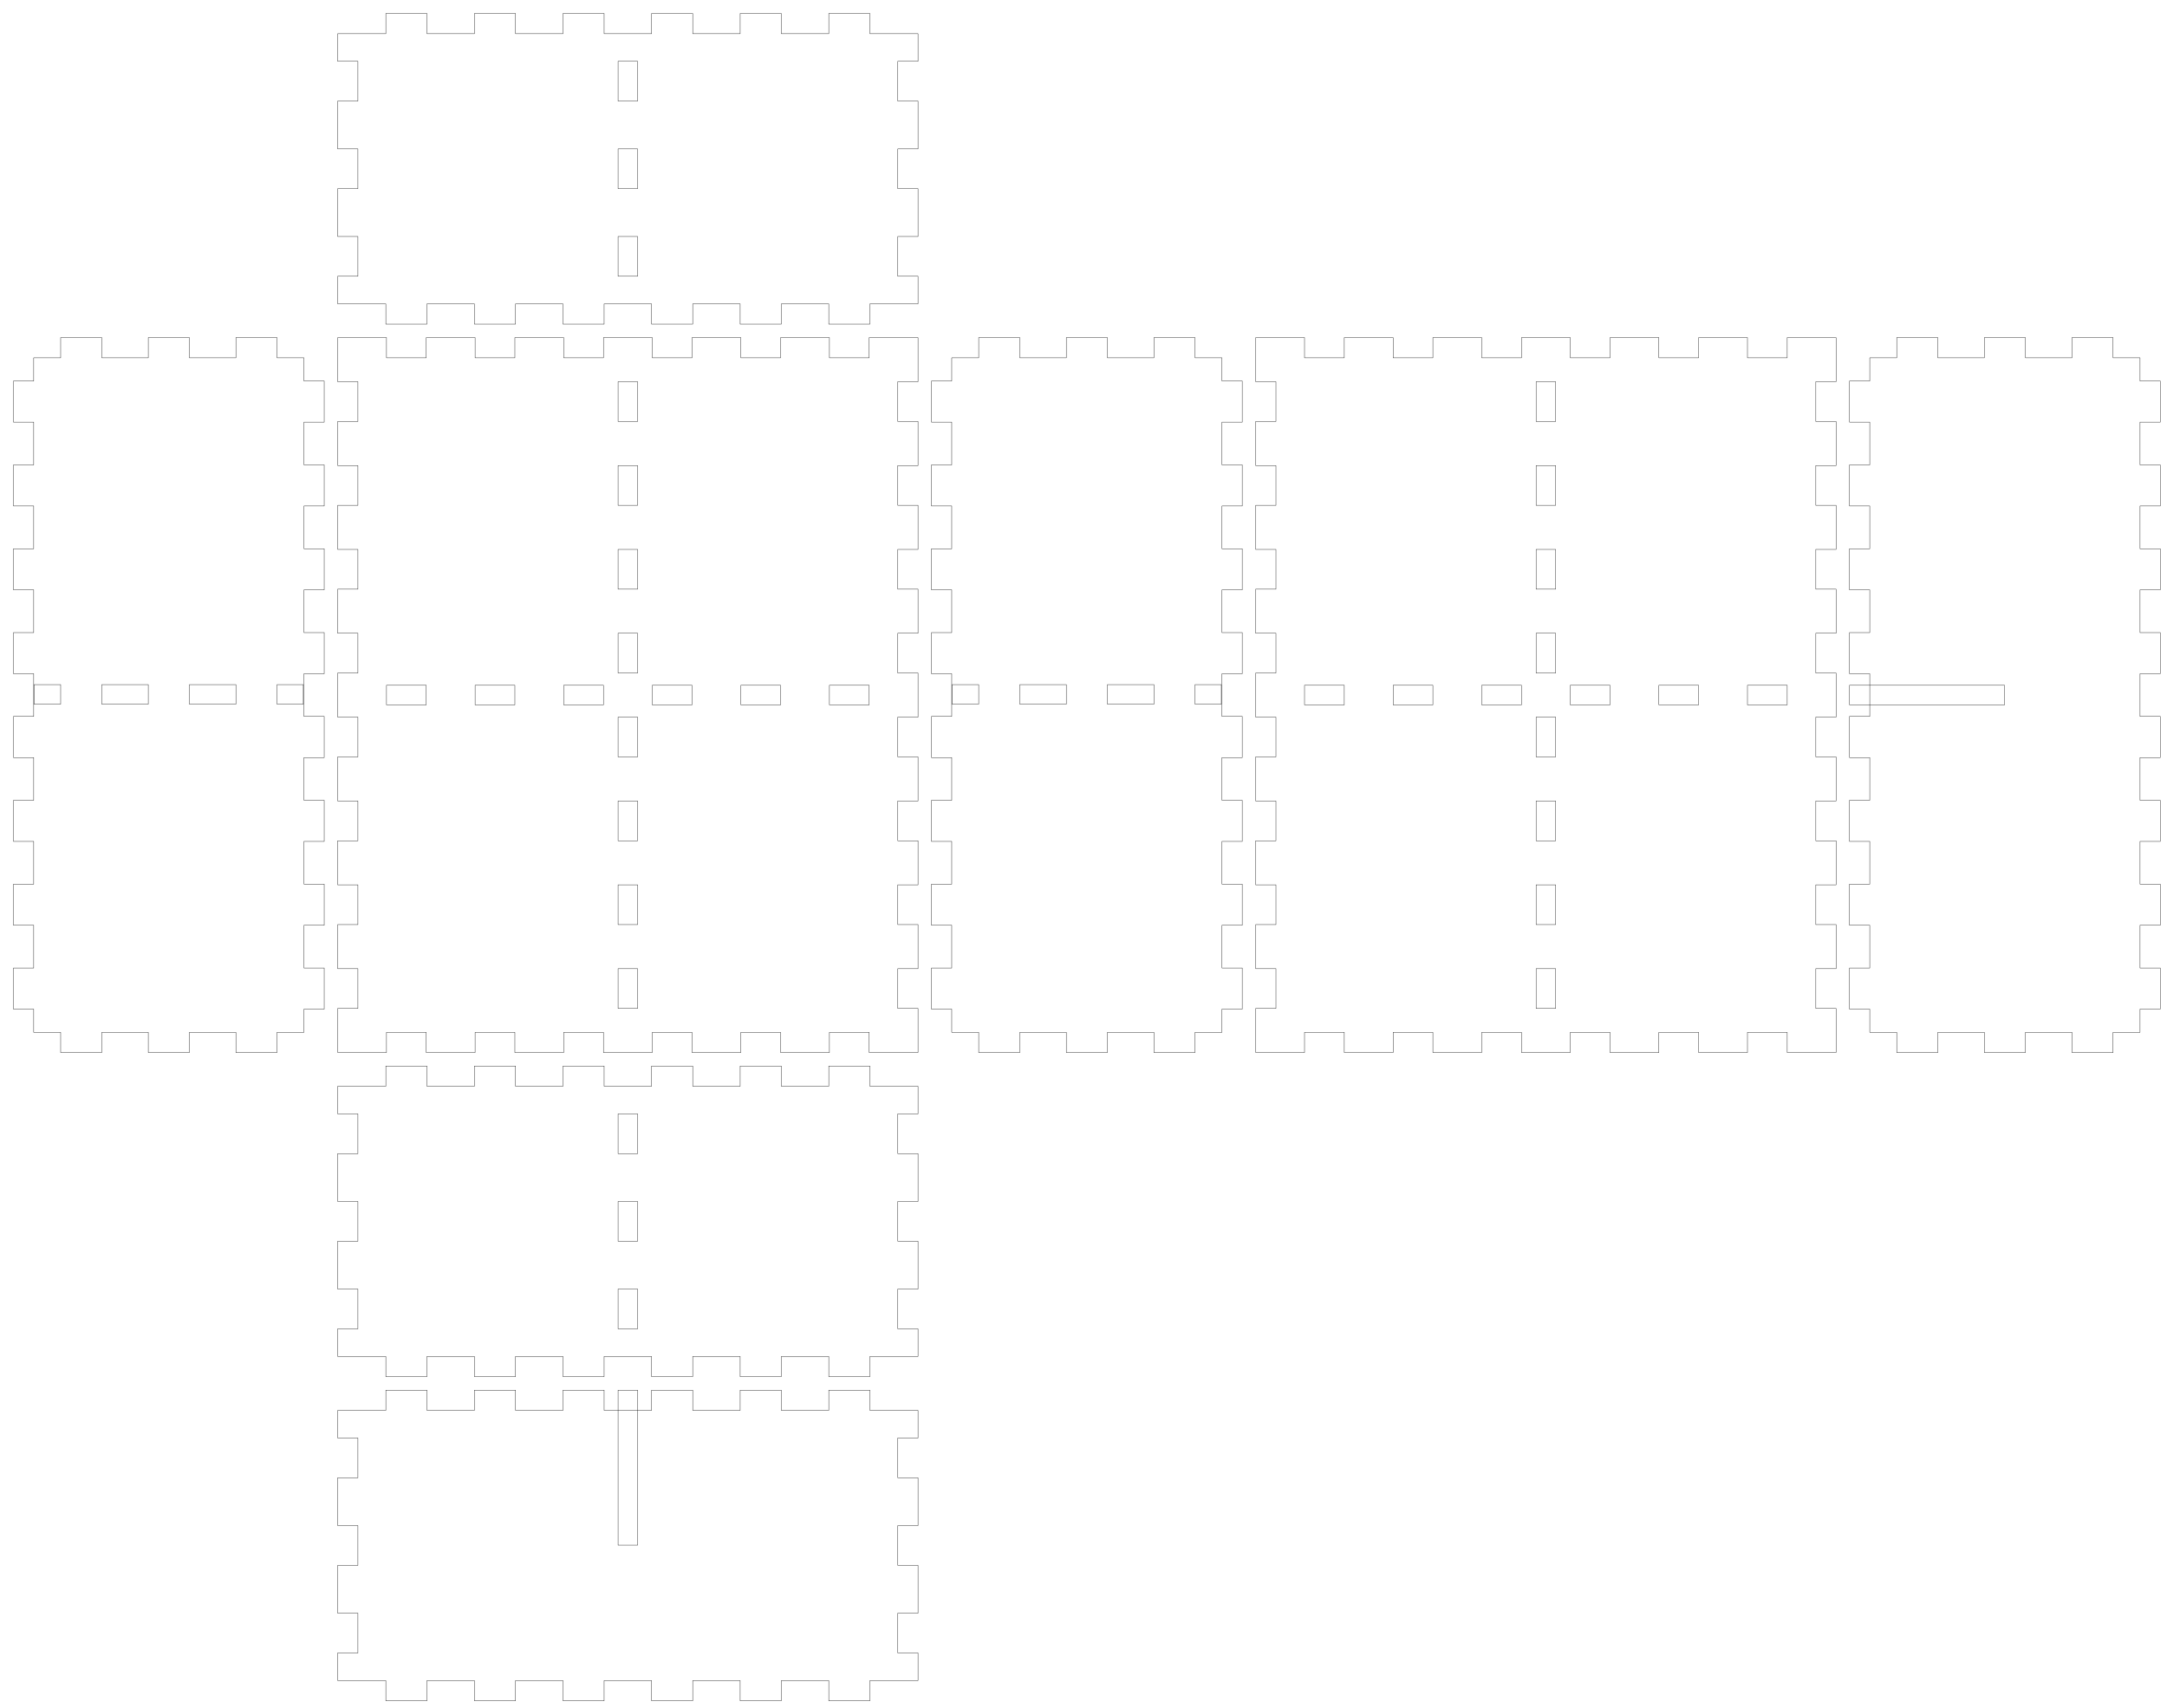
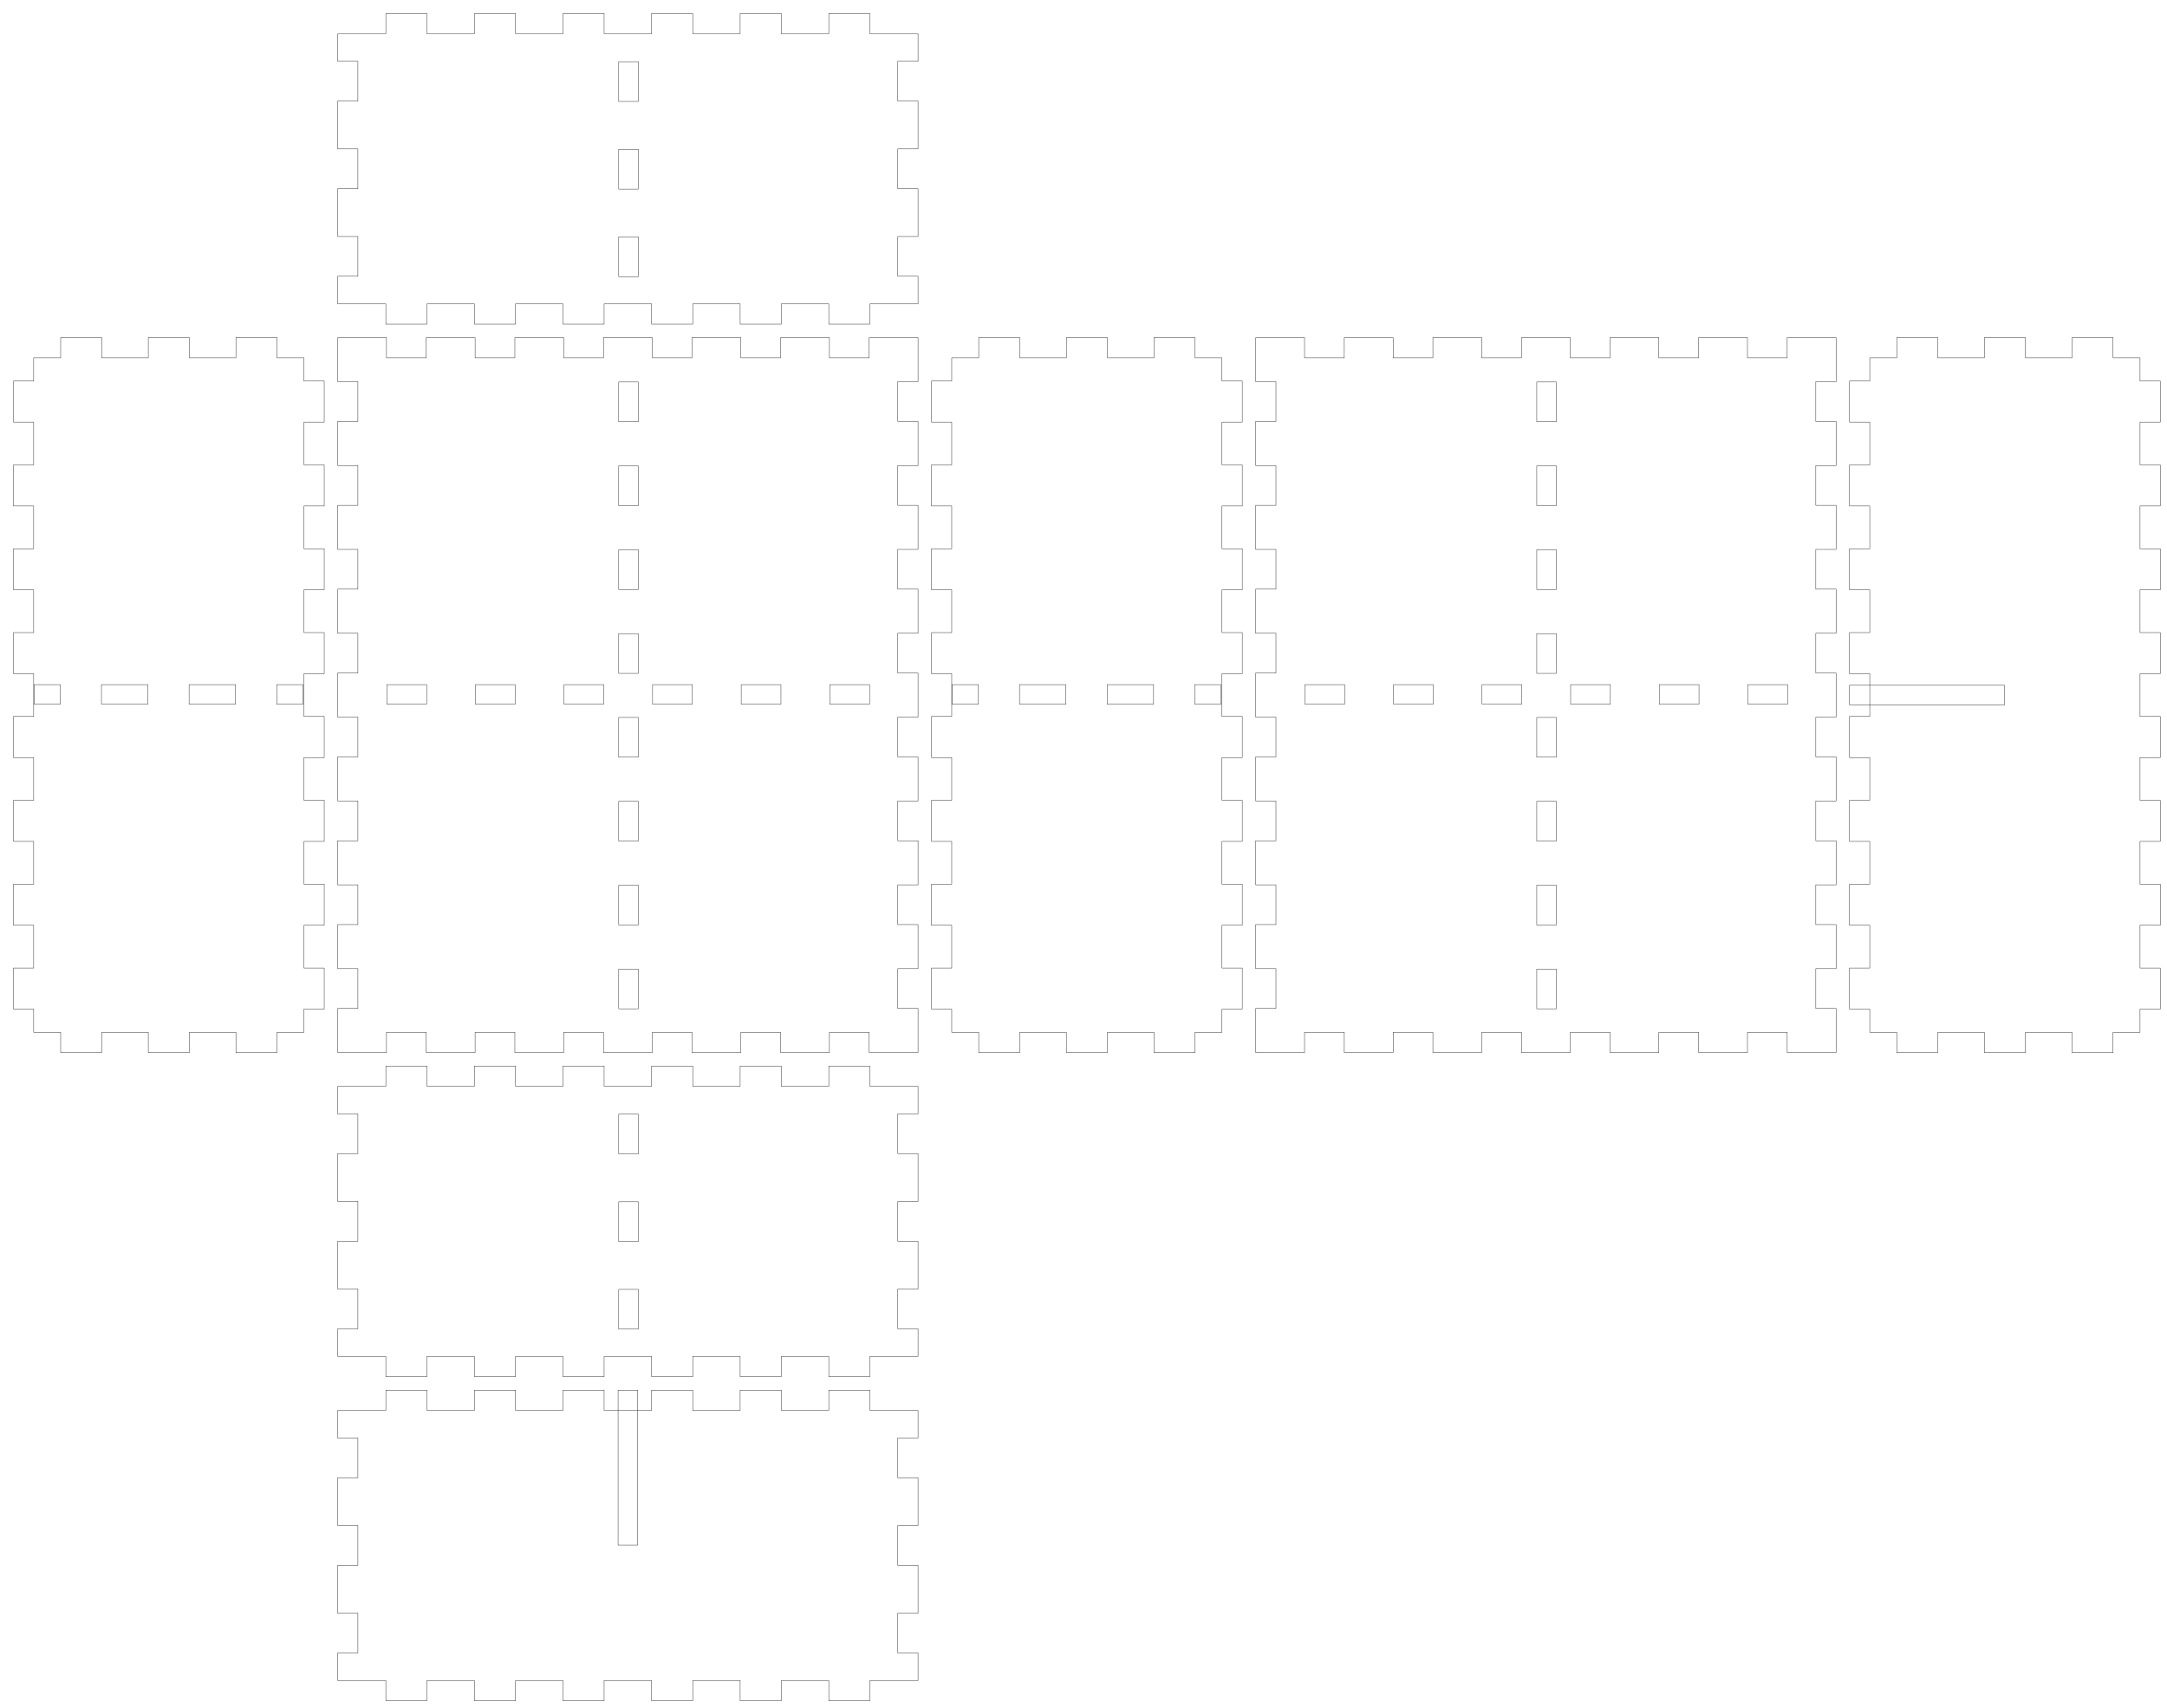
<svg xmlns="http://www.w3.org/2000/svg" width="321.5mm" height="253.4mm" viewBox="0 0 321.5 253.4" version="1.1" id="svg5">
  <defs id="defs2" />
  <g id="layer1">
    <g id="piece_001">
      <path id="side_001" style="fill:none;stroke:#000000;stroke-width:0.051" d="m 50.1 161.2 l 7.143 0 l 0 -3 l 6.1 0 l 0 3 l 7.043 0 l 0 -3 l 6.1 0 l 0 3 l 7.043 0 l 0 -3 l 6.1 0 l 0 3 l 7.043 0 l 0 -3 l 6.1 0 l 0 3 l 7.043 0 l 0 -3 l 6.1 0 l 0 3 l 7.043 0 l 0 -3 l 6.1 0 l 0 3 l 7.143 0" />
      <path id="side_002" style="fill:none;stroke:#000000;stroke-width:0.051" d="m 136.2 161.2 l 0 4.1 l -3 0 l 0 5.9 l 3 0 l 0 7.1 l -3 0 l 0 5.9 l 3 0 l 0 7.1 l -3 0 l 0 5.9 l 3 0 l 0 4.1" />
-       <path id="hole_001" style="fill:none;stroke:#000000;stroke-width:0.051" d="m 91.7 165.3 l 0 5.9 l 2.9 0 l 0 -5.9 l -2.9 0 z" />
-       <path id="hole_002" style="fill:none;stroke:#000000;stroke-width:0.051" d="m 91.7 178.3 l 0 5.9 l 2.9 0 l 0 -5.9 l -2.9 0 z" />
-       <path id="hole_003" style="fill:none;stroke:#000000;stroke-width:0.051" d="m 91.7 191.3 l 0 5.9 l 2.9 0 l 0 -5.9 l -2.9 0 z" />
+       <path id="hole_001" style="fill:none;stroke:#000000;stroke-width:0.051" d="m 94.7 165.35 l 0 5.9 l -2.9 0 l 0 -5.9 l 2.9 0 z" />
+       <path id="hole_002" style="fill:none;stroke:#000000;stroke-width:0.051" d="m 94.7 178.35 l 0 5.9 l -2.9 0 l 0 -5.9 l 2.9 0 z" />
+       <path id="hole_003" style="fill:none;stroke:#000000;stroke-width:0.051" d="m 94.7 191.35 l 0 5.9 l -2.9 0 l 0 -5.9 l 2.9 0 z" />
      <path id="side_003" style="fill:none;stroke:#000000;stroke-width:0.051" d="m 136.2 201.3 l -7.143 0 l 0 3 l -6.1 0 l 0 -3 l -7.043 0 l 0 3 l -6.1 0 l 0 -3 l -7.043 0 l 0 3 l -6.1 0 l 0 -3 l -7.043 0 l 0 3 l -6.1 0 l 0 -3 l -7.043 0 l 0 3 l -6.1 0 l 0 -3 l -7.043 0 l 0 3 l -6.1 0 l 0 -3 l -7.143 0" />
      <path id="side_004" style="fill:none;stroke:#000000;stroke-width:0.051" d="m 50.1 201.3 l 0 -4.1 l 3 0 l 0 -5.9 l -3 0 l 0 -7.1 l 3 0 l 0 -5.9 l -3 0 l 0 -7.1 l 3 0 l 0 -5.9 l -3 0 l 0 -4.1" />
    </g>
    <g id="xdivider_001">
      <path id="side_005" style="fill:none;stroke:#000000;stroke-width:0.051" d="m 50.1 209.3 l 7.143 0 l 0 -3 l 6.1 0 l 0 3 l 7.043 0 l 0 -3 l 6.1 0 l 0 3 l 7.043 0 l 0 -3 l 6.1 0 l 0 3 l 7.043 0 l 0 -3 l 6.1 0 l 0 3 l 7.043 0 l 0 -3 l 6.1 0 l 0 3 l 7.043 0 l 0 -3 l 6.1 0 l 0 3 l 7.143 0" />
      <path id="side_006" style="fill:none;stroke:#000000;stroke-width:0.051" d="m 136.2 209.3 l 0 4.1 l -3 0 l 0 5.9 l 3 0 l 0 7.1 l -3 0 l 0 5.9 l 3 0 l 0 7.1 l -3 0 l 0 5.9 l 3 0 l 0 4.1" />
      <path id="slot_001" style="fill:none;stroke:#000000;stroke-width:0.051" d="m 94.6 206.3 l 0 23 l -2.9 0 l 0 -23 l 2.9 0 z" />
      <path id="side_007" style="fill:none;stroke:#000000;stroke-width:0.051" d="m 136.2 249.4 l -7.143 0 l 0 3 l -6.1 0 l 0 -3 l -7.043 0 l 0 3 l -6.1 0 l 0 -3 l -7.043 0 l 0 3 l -6.1 0 l 0 -3 l -7.043 0 l 0 3 l -6.1 0 l 0 -3 l -7.043 0 l 0 3 l -6.1 0 l 0 -3 l -7.043 0 l 0 3 l -6.1 0 l 0 -3 l -7.143 0" />
      <path id="side_008" style="fill:none;stroke:#000000;stroke-width:0.051" d="m 50.1 249.4 l 0 -4.1 l 3 0 l 0 -5.9 l -3 0 l 0 -7.1 l 3 0 l 0 -5.9 l -3 0 l 0 -7.1 l 3 0 l 0 -5.9 l -3 0 l 0 -4.1" />
    </g>
    <g id="piece_002">
      <path id="side_009" style="fill:none;stroke:#000000;stroke-width:0.051" d="m 5 53.1 l 4 0 l 0 -3 l 6.1 0 l 0 3 l 6.9 0 l 0 -3 l 6.1 0 l 0 3 l 6.9 0 l 0 -3 l 6.1 0 l 0 3 l 4 0" />
-       <path id="hole_004" style="fill:none;stroke:#000000;stroke-width:0.051" d="m 5.05 101.6 l 3.95 0 l 0 2.9 l -3.95 0 l 0 -2.9 z" />
-       <path id="hole_005" style="fill:none;stroke:#000000;stroke-width:0.051" d="m 15.1 101.6 l 6.9 0 l 0 2.9 l -6.9 0 l 0 -2.9 z" />
-       <path id="hole_006" style="fill:none;stroke:#000000;stroke-width:0.051" d="m 28.1 101.6 l 6.9 0 l 0 2.9 l -6.9 0 l 0 -2.9 z" />
-       <path id="hole_007" style="fill:none;stroke:#000000;stroke-width:0.051" d="m 41.1 101.6 l 3.9 0 l 0 2.9 l -3.9 0 l 0 -2.9 z" />
+       <path id="hole_004" style="fill:none;stroke:#000000;stroke-width:0.051" d="m 5.05 101.6 l 3.9 0 l 0 2.9 l -3.9 0 l 0 -2.9 z" />
+       <path id="hole_005" style="fill:none;stroke:#000000;stroke-width:0.051" d="m 15.05 101.6 l 6.9 0 l 0 2.9 l -6.9 0 l 0 -2.9 z" />
+       <path id="hole_006" style="fill:none;stroke:#000000;stroke-width:0.051" d="m 28.05 101.6 l 6.9 0 l 0 2.9 l -6.9 0 l 0 -2.9 z" />
+       <path id="hole_007" style="fill:none;stroke:#000000;stroke-width:0.051" d="m 41.05 101.6 l 3.9 0 l 0 2.9 l -3.9 0 l 0 -2.9 z" />
      <path id="side_010" style="fill:none;stroke:#000000;stroke-width:0.051" d="m 45.1 53.1 l 0 3.444 l 3 0 l 0 6.1 l -3 0 l 0 6.345 l 3 0 l 0 6.1 l -3 0 l 0 6.344 l 3 0 l 0 6.1 l -3 0 l 0 6.345 l 3 0 l 0 6.1 l -3 0 l 0 6.344 l 3 0 l 0 6.1 l -3 0 l 0 6.345 l 3 0 l 0 6.1 l -3 0 l 0 6.344 l 3 0 l 0 6.1 l -3 0 l 0 6.345 l 3 0 l 0 6.1 l -3 0 l 0 3.444" />
      <path id="side_011" style="fill:none;stroke:#000000;stroke-width:0.051" d="m 45.1 153.2 l -4 0 l 0 3 l -6.1 0 l 0 -3 l -6.9 0 l 0 3 l -6.1 0 l 0 -3 l -6.9 0 l 0 3 l -6.1 0 l 0 -3 l -4 0" />
      <path id="side_012" style="fill:none;stroke:#000000;stroke-width:0.051" d="m 5 153.2 l 0 -3.444 l -3 0 l 0 -6.1 l 3 0 l 0 -6.345 l -3 0 l 0 -6.1 l 3 0 l 0 -6.344 l -3 0 l 0 -6.1 l 3 0 l 0 -6.345 l -3 0 l 0 -6.1 l 3 0 l 0 -6.344 l -3 0 l 0 -6.1 l 3 0 l 0 -6.345 l -3 0 l 0 -6.1 l 3 0 l 0 -6.344 l -3 0 l 0 -6.1 l 3 0 l 0 -6.345 l -3 0 l 0 -6.1 l 3 0 l 0 -3.444" />
    </g>
    <g id="ydivider_001">
      <path id="side_013" style="fill:none;stroke:#000000;stroke-width:0.051" d="m 277.4 53.1 l 4 0 l 0 -3 l 6.1 0 l 0 3 l 6.9 0 l 0 -3 l 6.1 0 l 0 3 l 6.9 0 l 0 -3 l 6.1 0 l 0 3 l 4 0" />
      <path id="slot_002" style="fill:none;stroke:#000000;stroke-width:0.051" d="m 274.4 101.7 l 23 0 l 0 2.9 l -23 0 l 0 -2.9 z" />
      <path id="side_014" style="fill:none;stroke:#000000;stroke-width:0.051" d="m 317.5 53.1 l 0 3.444 l 3 0 l 0 6.1 l -3 0 l 0 6.345 l 3 0 l 0 6.1 l -3 0 l 0 6.344 l 3 0 l 0 6.1 l -3 0 l 0 6.345 l 3 0 l 0 6.1 l -3 0 l 0 6.344 l 3 0 l 0 6.1 l -3 0 l 0 6.345 l 3 0 l 0 6.1 l -3 0 l 0 6.344 l 3 0 l 0 6.1 l -3 0 l 0 6.345 l 3 0 l 0 6.1 l -3 0 l 0 3.444" />
      <path id="side_015" style="fill:none;stroke:#000000;stroke-width:0.051" d="m 317.5 153.2 l -4 0 l 0 3 l -6.1 0 l 0 -3 l -6.9 0 l 0 3 l -6.1 0 l 0 -3 l -6.9 0 l 0 3 l -6.1 0 l 0 -3 l -4 0" />
      <path id="side_016" style="fill:none;stroke:#000000;stroke-width:0.051" d="m 277.4 153.2 l 0 -3.444 l -3 0 l 0 -6.1 l 3 0 l 0 -6.345 l -3 0 l 0 -6.1 l 3 0 l 0 -6.344 l -3 0 l 0 -6.1 l 3 0 l 0 -6.345 l -3 0 l 0 -6.1 l 3 0 l 0 -6.344 l -3 0 l 0 -6.1 l 3 0 l 0 -6.345 l -3 0 l 0 -6.1 l 3 0 l 0 -6.344 l -3 0 l 0 -6.1 l 3 0 l 0 -6.345 l -3 0 l 0 -6.1 l 3 0 l 0 -3.444" />
    </g>
    <g id="piece_003">
      <path id="side_017" style="fill:none;stroke:#000000;stroke-width:0.051" d="m 50.1 50.1 l 7.243 0 l 0 3 l 5.9 0 l 0 -3 l 7.243 0 l 0 3 l 5.9 0 l 0 -3 l 7.243 0 l 0 3 l 5.9 0 l 0 -3 l 7.243 0 l 0 3 l 5.9 0 l 0 -3 l 7.243 0 l 0 3 l 5.9 0 l 0 -3 l 7.243 0 l 0 3 l 5.9 0 l 0 -3 l 7.243 0" />
-       <path id="hole_008" style="fill:none;stroke:#000000;stroke-width:0.051" d="m 57.343 104.6 l 5.9 0 l 0 -2.9 l -5.9 0 l 0 2.9 z" />
-       <path id="hole_009" style="fill:none;stroke:#000000;stroke-width:0.051" d="m 70.486 104.6 l 5.9 0 l 0 -2.9 l -5.9 0 l 0 2.9 z" />
-       <path id="hole_010" style="fill:none;stroke:#000000;stroke-width:0.051" d="m 83.629 104.6 l 5.9 0 l 0 -2.9 l -5.9 0 l 0 2.9 z" />
-       <path id="hole_011" style="fill:none;stroke:#000000;stroke-width:0.051" d="m 96.771 104.6 l 5.9 0 l 0 -2.9 l -5.9 0 l 0 2.9 z" />
-       <path id="hole_012" style="fill:none;stroke:#000000;stroke-width:0.051" d="m 109.914 104.6 l 5.9 0 l 0 -2.9 l -5.9 0 l 0 2.9 z" />
-       <path id="hole_013" style="fill:none;stroke:#000000;stroke-width:0.051" d="m 123.057 104.6 l 5.9 0 l 0 -2.9 l -5.9 0 l 0 2.9 z" />
+       <path id="hole_008" style="fill:none;stroke:#000000;stroke-width:0.051" d="m 57.393 101.6 l 5.9 0 l 0 2.9 l -5.9 0 l 0 -2.9 z" />
+       <path id="hole_009" style="fill:none;stroke:#000000;stroke-width:0.051" d="m 70.536 101.6 l 5.9 0 l 0 2.9 l -5.9 0 l 0 -2.9 z" />
+       <path id="hole_010" style="fill:none;stroke:#000000;stroke-width:0.051" d="m 83.679 101.6 l 5.9 0 l 0 2.9 l -5.9 0 l 0 -2.9 z" />
+       <path id="hole_011" style="fill:none;stroke:#000000;stroke-width:0.051" d="m 96.821 101.6 l 5.9 0 l 0 2.9 l -5.9 0 l 0 -2.9 z" />
+       <path id="hole_012" style="fill:none;stroke:#000000;stroke-width:0.051" d="m 109.964 101.6 l 5.9 0 l 0 2.9 l -5.9 0 l 0 -2.9 z" />
+       <path id="hole_013" style="fill:none;stroke:#000000;stroke-width:0.051" d="m 123.107 101.6 l 5.9 0 l 0 2.9 l -5.9 0 l 0 -2.9 z" />
      <path id="side_018" style="fill:none;stroke:#000000;stroke-width:0.051" d="m 136.2 50.1 l 0 6.544 l -3 0 l 0 5.9 l 3 0 l 0 6.545 l -3 0 l 0 5.9 l 3 0 l 0 6.544 l -3 0 l 0 5.9 l 3 0 l 0 6.545 l -3 0 l 0 5.9 l 3 0 l 0 6.544 l -3 0 l 0 5.9 l 3 0 l 0 6.545 l -3 0 l 0 5.9 l 3 0 l 0 6.544 l -3 0 l 0 5.9 l 3 0 l 0 6.545 l -3 0 l 0 5.9 l 3 0 l 0 6.544" />
-       <path id="hole_014" style="fill:none;stroke:#000000;stroke-width:0.051" d="m 91.7 56.644 l 0 5.9 l 2.9 0 l 0 -5.9 l -2.9 0 z" />
-       <path id="hole_015" style="fill:none;stroke:#000000;stroke-width:0.051" d="m 91.7 69.089 l 0 5.9 l 2.9 0 l 0 -5.9 l -2.9 0 z" />
-       <path id="hole_016" style="fill:none;stroke:#000000;stroke-width:0.051" d="m 91.7 81.533 l 0 5.9 l 2.9 0 l 0 -5.9 l -2.9 0 z" />
-       <path id="hole_017" style="fill:none;stroke:#000000;stroke-width:0.051" d="m 91.7 93.978 l 0 5.9 l 2.9 0 l 0 -5.9 l -2.9 0 z" />
-       <path id="hole_018" style="fill:none;stroke:#000000;stroke-width:0.051" d="m 91.7 106.422 l 0 5.9 l 2.9 0 l 0 -5.9 l -2.9 0 z" />
-       <path id="hole_019" style="fill:none;stroke:#000000;stroke-width:0.051" d="m 91.7 118.867 l 0 5.9 l 2.9 0 l 0 -5.9 l -2.9 0 z" />
-       <path id="hole_020" style="fill:none;stroke:#000000;stroke-width:0.051" d="m 91.7 131.311 l 0 5.9 l 2.9 0 l 0 -5.9 l -2.9 0 z" />
-       <path id="hole_021" style="fill:none;stroke:#000000;stroke-width:0.051" d="m 91.7 143.756 l 0 5.9 l 2.9 0 l 0 -5.9 l -2.9 0 z" />
+       <path id="hole_014" style="fill:none;stroke:#000000;stroke-width:0.051" d="m 94.7 56.694 l 0 5.9 l -2.9 0 l 0 -5.9 l 2.9 0 z" />
+       <path id="hole_015" style="fill:none;stroke:#000000;stroke-width:0.051" d="m 94.7 69.139 l 0 5.9 l -2.9 0 l 0 -5.9 l 2.9 0 z" />
+       <path id="hole_016" style="fill:none;stroke:#000000;stroke-width:0.051" d="m 94.7 81.583 l 0 5.9 l -2.9 0 l 0 -5.9 l 2.9 0 z" />
+       <path id="hole_017" style="fill:none;stroke:#000000;stroke-width:0.051" d="m 94.7 94.028 l 0 5.9 l -2.9 0 l 0 -5.9 l 2.9 0 z" />
+       <path id="hole_018" style="fill:none;stroke:#000000;stroke-width:0.051" d="m 94.7 106.472 l 0 5.9 l -2.9 0 l 0 -5.9 l 2.9 0 z" />
+       <path id="hole_019" style="fill:none;stroke:#000000;stroke-width:0.051" d="m 94.7 118.917 l 0 5.9 l -2.9 0 l 0 -5.9 l 2.9 0 z" />
+       <path id="hole_020" style="fill:none;stroke:#000000;stroke-width:0.051" d="m 94.7 131.361 l 0 5.9 l -2.9 0 l 0 -5.9 l 2.9 0 z" />
+       <path id="hole_021" style="fill:none;stroke:#000000;stroke-width:0.051" d="m 94.7 143.806 l 0 5.9 l -2.9 0 l 0 -5.9 l 2.9 0 z" />
      <path id="side_019" style="fill:none;stroke:#000000;stroke-width:0.051" d="m 136.2 156.2 l -7.243 0 l 0 -3 l -5.9 0 l 0 3 l -7.243 0 l 0 -3 l -5.9 0 l 0 3 l -7.243 0 l 0 -3 l -5.9 0 l 0 3 l -7.243 0 l 0 -3 l -5.9 0 l 0 3 l -7.243 0 l 0 -3 l -5.9 0 l 0 3 l -7.243 0 l 0 -3 l -5.9 0 l 0 3 l -7.243 0" />
      <path id="side_020" style="fill:none;stroke:#000000;stroke-width:0.051" d="m 50.1 156.2 l 0 -6.544 l 3 0 l 0 -5.9 l -3 0 l 0 -6.545 l 3 0 l 0 -5.9 l -3 0 l 0 -6.544 l 3 0 l 0 -5.9 l -3 0 l 0 -6.545 l 3 0 l 0 -5.9 l -3 0 l 0 -6.544 l 3 0 l 0 -5.9 l -3 0 l 0 -6.545 l 3 0 l 0 -5.9 l -3 0 l 0 -6.544 l 3 0 l 0 -5.9 l -3 0 l 0 -6.545 l 3 0 l 0 -5.9 l -3 0 l 0 -6.544" />
    </g>
    <g id="piece_004">
      <path id="side_021" style="fill:none;stroke:#000000;stroke-width:0.051" d="m 141.2 53.1 l 4 0 l 0 -3 l 6.1 0 l 0 3 l 6.9 0 l 0 -3 l 6.1 0 l 0 3 l 6.9 0 l 0 -3 l 6.1 0 l 0 3 l 4 0" />
-       <path id="hole_022" style="fill:none;stroke:#000000;stroke-width:0.051" d="m 141.25 101.6 l 3.95 0 l 0 2.9 l -3.95 0 l 0 -2.9 z" />
-       <path id="hole_023" style="fill:none;stroke:#000000;stroke-width:0.051" d="m 151.3 101.6 l 6.9 0 l 0 2.9 l -6.9 0 l 0 -2.9 z" />
-       <path id="hole_024" style="fill:none;stroke:#000000;stroke-width:0.051" d="m 164.3 101.6 l 6.9 0 l 0 2.9 l -6.9 0 l 0 -2.9 z" />
-       <path id="hole_025" style="fill:none;stroke:#000000;stroke-width:0.051" d="m 177.3 101.6 l 3.9 0 l 0 2.9 l -3.9 0 l 0 -2.9 z" />
+       <path id="hole_022" style="fill:none;stroke:#000000;stroke-width:0.051" d="m 141.25 101.6 l 3.9 0 l 0 2.9 l -3.9 0 l 0 -2.9 z" />
+       <path id="hole_023" style="fill:none;stroke:#000000;stroke-width:0.051" d="m 151.25 101.6 l 6.9 0 l 0 2.9 l -6.9 0 l 0 -2.9 z" />
+       <path id="hole_024" style="fill:none;stroke:#000000;stroke-width:0.051" d="m 164.25 101.6 l 6.9 0 l 0 2.9 l -6.9 0 l 0 -2.9 z" />
+       <path id="hole_025" style="fill:none;stroke:#000000;stroke-width:0.051" d="m 177.25 101.6 l 3.9 0 l 0 2.9 l -3.9 0 l 0 -2.9 z" />
      <path id="side_022" style="fill:none;stroke:#000000;stroke-width:0.051" d="m 181.3 53.1 l 0 3.444 l 3 0 l 0 6.1 l -3 0 l 0 6.345 l 3 0 l 0 6.1 l -3 0 l 0 6.344 l 3 0 l 0 6.1 l -3 0 l 0 6.345 l 3 0 l 0 6.1 l -3 0 l 0 6.344 l 3 0 l 0 6.1 l -3 0 l 0 6.345 l 3 0 l 0 6.1 l -3 0 l 0 6.344 l 3 0 l 0 6.1 l -3 0 l 0 6.345 l 3 0 l 0 6.1 l -3 0 l 0 3.444" />
      <path id="side_023" style="fill:none;stroke:#000000;stroke-width:0.051" d="m 181.3 153.2 l -4 0 l 0 3 l -6.1 0 l 0 -3 l -6.9 0 l 0 3 l -6.1 0 l 0 -3 l -6.9 0 l 0 3 l -6.1 0 l 0 -3 l -4 0" />
      <path id="side_024" style="fill:none;stroke:#000000;stroke-width:0.051" d="m 141.2 153.2 l 0 -3.444 l -3 0 l 0 -6.1 l 3 0 l 0 -6.345 l -3 0 l 0 -6.1 l 3 0 l 0 -6.344 l -3 0 l 0 -6.1 l 3 0 l 0 -6.345 l -3 0 l 0 -6.1 l 3 0 l 0 -6.344 l -3 0 l 0 -6.1 l 3 0 l 0 -6.345 l -3 0 l 0 -6.1 l 3 0 l 0 -6.344 l -3 0 l 0 -6.1 l 3 0 l 0 -6.345 l -3 0 l 0 -6.1 l 3 0 l 0 -3.444" />
    </g>
    <g id="piece_005">
      <path id="side_025" style="fill:none;stroke:#000000;stroke-width:0.051" d="m 186.3 50.1 l 7.243 0 l 0 3 l 5.9 0 l 0 -3 l 7.243 0 l 0 3 l 5.9 0 l 0 -3 l 7.243 0 l 0 3 l 5.9 0 l 0 -3 l 7.242 0 l 0 3 l 5.9 0 l 0 -3 l 7.243 0 l 0 3 l 5.9 0 l 0 -3 l 7.243 0 l 0 3 l 5.9 0 l 0 -3 l 7.243 0" />
-       <path id="hole_026" style="fill:none;stroke:#000000;stroke-width:0.051" d="m 193.543 104.6 l 5.9 0 l 0 -2.9 l -5.9 0 l 0 2.9 z" />
-       <path id="hole_027" style="fill:none;stroke:#000000;stroke-width:0.051" d="m 206.686 104.6 l 5.9 0 l 0 -2.9 l -5.9 0 l 0 2.9 z" />
-       <path id="hole_028" style="fill:none;stroke:#000000;stroke-width:0.051" d="m 219.829 104.6 l 5.9 0 l 0 -2.9 l -5.9 0 l 0 2.9 z" />
-       <path id="hole_029" style="fill:none;stroke:#000000;stroke-width:0.051" d="m 232.971 104.6 l 5.9 0 l 0 -2.9 l -5.9 0 l 0 2.9 z" />
-       <path id="hole_030" style="fill:none;stroke:#000000;stroke-width:0.051" d="m 246.114 104.6 l 5.9 0 l 0 -2.9 l -5.9 0 l 0 2.9 z" />
-       <path id="hole_031" style="fill:none;stroke:#000000;stroke-width:0.051" d="m 259.257 104.6 l 5.9 0 l 0 -2.9 l -5.9 0 l 0 2.9 z" />
+       <path id="hole_026" style="fill:none;stroke:#000000;stroke-width:0.051" d="m 193.593 101.6 l 5.9 0 l 0 2.9 l -5.9 0 l 0 -2.9 z" />
+       <path id="hole_027" style="fill:none;stroke:#000000;stroke-width:0.051" d="m 206.736 101.6 l 5.9 0 l 0 2.9 l -5.9 0 l 0 -2.9 z" />
+       <path id="hole_028" style="fill:none;stroke:#000000;stroke-width:0.051" d="m 219.879 101.6 l 5.9 0 l 0 2.9 l -5.9 0 l 0 -2.9 z" />
+       <path id="hole_029" style="fill:none;stroke:#000000;stroke-width:0.051" d="m 233.021 101.6 l 5.9 0 l 0 2.9 l -5.9 0 l 0 -2.9 z" />
+       <path id="hole_030" style="fill:none;stroke:#000000;stroke-width:0.051" d="m 246.164 101.6 l 5.9 0 l 0 2.9 l -5.9 0 l 0 -2.9 z" />
+       <path id="hole_031" style="fill:none;stroke:#000000;stroke-width:0.051" d="m 259.307 101.6 l 5.9 0 l 0 2.9 l -5.9 0 l 0 -2.9 z" />
      <path id="side_026" style="fill:none;stroke:#000000;stroke-width:0.051" d="m 272.4 50.1 l 0 6.544 l -3 0 l 0 5.9 l 3 0 l 0 6.545 l -3 0 l 0 5.9 l 3 0 l 0 6.544 l -3 0 l 0 5.9 l 3 0 l 0 6.545 l -3 0 l 0 5.9 l 3 0 l 0 6.544 l -3 0 l 0 5.9 l 3 0 l 0 6.545 l -3 0 l 0 5.9 l 3 0 l 0 6.544 l -3 0 l 0 5.9 l 3 0 l 0 6.545 l -3 0 l 0 5.9 l 3 0 l 0 6.544" />
-       <path id="hole_032" style="fill:none;stroke:#000000;stroke-width:0.051" d="m 227.9 56.644 l 0 5.9 l 2.9 0 l 0 -5.9 l -2.9 0 z" />
-       <path id="hole_033" style="fill:none;stroke:#000000;stroke-width:0.051" d="m 227.9 69.089 l 0 5.9 l 2.9 0 l 0 -5.9 l -2.9 0 z" />
-       <path id="hole_034" style="fill:none;stroke:#000000;stroke-width:0.051" d="m 227.9 81.533 l 0 5.9 l 2.9 0 l 0 -5.9 l -2.9 0 z" />
-       <path id="hole_035" style="fill:none;stroke:#000000;stroke-width:0.051" d="m 227.9 93.978 l 0 5.9 l 2.9 0 l 0 -5.9 l -2.9 0 z" />
-       <path id="hole_036" style="fill:none;stroke:#000000;stroke-width:0.051" d="m 227.9 106.422 l 0 5.9 l 2.9 0 l 0 -5.9 l -2.9 0 z" />
-       <path id="hole_037" style="fill:none;stroke:#000000;stroke-width:0.051" d="m 227.9 118.867 l 0 5.9 l 2.9 0 l 0 -5.9 l -2.9 0 z" />
-       <path id="hole_038" style="fill:none;stroke:#000000;stroke-width:0.051" d="m 227.9 131.311 l 0 5.9 l 2.9 0 l 0 -5.9 l -2.9 0 z" />
-       <path id="hole_039" style="fill:none;stroke:#000000;stroke-width:0.051" d="m 227.9 143.756 l 0 5.9 l 2.9 0 l 0 -5.9 l -2.9 0 z" />
+       <path id="hole_032" style="fill:none;stroke:#000000;stroke-width:0.051" d="m 230.9 56.694 l 0 5.9 l -2.9 0 l 0 -5.9 l 2.9 0 z" />
+       <path id="hole_033" style="fill:none;stroke:#000000;stroke-width:0.051" d="m 230.9 69.139 l 0 5.9 l -2.9 0 l 0 -5.9 l 2.9 0 z" />
+       <path id="hole_034" style="fill:none;stroke:#000000;stroke-width:0.051" d="m 230.9 81.583 l 0 5.9 l -2.9 0 l 0 -5.9 l 2.9 0 z" />
+       <path id="hole_035" style="fill:none;stroke:#000000;stroke-width:0.051" d="m 230.9 94.028 l 0 5.9 l -2.9 0 l 0 -5.9 l 2.9 0 z" />
+       <path id="hole_036" style="fill:none;stroke:#000000;stroke-width:0.051" d="m 230.9 106.472 l 0 5.9 l -2.9 0 l 0 -5.9 l 2.9 0 z" />
+       <path id="hole_037" style="fill:none;stroke:#000000;stroke-width:0.051" d="m 230.9 118.917 l 0 5.9 l -2.9 0 l 0 -5.9 l 2.9 0 z" />
+       <path id="hole_038" style="fill:none;stroke:#000000;stroke-width:0.051" d="m 230.9 131.361 l 0 5.9 l -2.9 0 l 0 -5.9 l 2.9 0 z" />
+       <path id="hole_039" style="fill:none;stroke:#000000;stroke-width:0.051" d="m 230.9 143.806 l 0 5.9 l -2.9 0 l 0 -5.9 l 2.9 0 z" />
      <path id="side_027" style="fill:none;stroke:#000000;stroke-width:0.051" d="m 272.4 156.2 l -7.243 0 l 0 -3 l -5.9 0 l 0 3 l -7.243 0 l 0 -3 l -5.9 0 l 0 3 l -7.243 0 l 0 -3 l -5.9 0 l 0 3 l -7.242 0 l 0 -3 l -5.9 0 l 0 3 l -7.243 0 l 0 -3 l -5.9 0 l 0 3 l -7.243 0 l 0 -3 l -5.9 0 l 0 3 l -7.243 0" />
      <path id="side_028" style="fill:none;stroke:#000000;stroke-width:0.051" d="m 186.3 156.2 l 0 -6.544 l 3 0 l 0 -5.9 l -3 0 l 0 -6.545 l 3 0 l 0 -5.9 l -3 0 l 0 -6.544 l 3 0 l 0 -5.9 l -3 0 l 0 -6.545 l 3 0 l 0 -5.9 l -3 0 l 0 -6.544 l 3 0 l 0 -5.9 l -3 0 l 0 -6.545 l 3 0 l 0 -5.9 l -3 0 l 0 -6.544 l 3 0 l 0 -5.9 l -3 0 l 0 -6.545 l 3 0 l 0 -5.9 l -3 0 l 0 -6.544" />
    </g>
    <g id="piece_006">
      <path id="side_029" style="fill:none;stroke:#000000;stroke-width:0.051" d="m 50.1 5 l 7.143 0 l 0 -3 l 6.1 0 l 0 3 l 7.043 0 l 0 -3 l 6.1 0 l 0 3 l 7.043 0 l 0 -3 l 6.1 0 l 0 3 l 7.043 0 l 0 -3 l 6.1 0 l 0 3 l 7.043 0 l 0 -3 l 6.1 0 l 0 3 l 7.043 0 l 0 -3 l 6.1 0 l 0 3 l 7.143 0" />
      <path id="side_030" style="fill:none;stroke:#000000;stroke-width:0.051" d="m 136.2 5 l 0 4.1 l -3 0 l 0 5.9 l 3 0 l 0 7.1 l -3 0 l 0 5.9 l 3 0 l 0 7.1 l -3 0 l 0 5.9 l 3 0 l 0 4.1" />
-       <path id="hole_040" style="fill:none;stroke:#000000;stroke-width:0.051" d="m 91.7 9.1 l 0 5.9 l 2.9 0 l 0 -5.9 l -2.9 0 z" />
-       <path id="hole_041" style="fill:none;stroke:#000000;stroke-width:0.051" d="m 91.7 22.1 l 0 5.9 l 2.9 0 l 0 -5.9 l -2.9 0 z" />
-       <path id="hole_042" style="fill:none;stroke:#000000;stroke-width:0.051" d="m 91.7 35.1 l 0 5.9 l 2.9 0 l 0 -5.9 l -2.9 0 z" />
+       <path id="hole_040" style="fill:none;stroke:#000000;stroke-width:0.051" d="m 94.7 9.15 l 0 5.9 l -2.9 0 l 0 -5.9 l 2.9 0 z" />
+       <path id="hole_041" style="fill:none;stroke:#000000;stroke-width:0.051" d="m 94.7 22.15 l 0 5.9 l -2.9 0 l 0 -5.9 l 2.9 0 z" />
+       <path id="hole_042" style="fill:none;stroke:#000000;stroke-width:0.051" d="m 94.7 35.15 l 0 5.9 l -2.9 0 l 0 -5.9 l 2.9 0 z" />
      <path id="side_031" style="fill:none;stroke:#000000;stroke-width:0.051" d="m 136.2 45.1 l -7.143 0 l 0 3 l -6.1 0 l 0 -3 l -7.043 0 l 0 3 l -6.1 0 l 0 -3 l -7.043 0 l 0 3 l -6.1 0 l 0 -3 l -7.043 0 l 0 3 l -6.1 0 l 0 -3 l -7.043 0 l 0 3 l -6.1 0 l 0 -3 l -7.043 0 l 0 3 l -6.1 0 l 0 -3 l -7.143 0" />
      <path id="side_032" style="fill:none;stroke:#000000;stroke-width:0.051" d="m 50.1 45.1 l 0 -4.1 l 3 0 l 0 -5.9 l -3 0 l 0 -7.1 l 3 0 l 0 -5.9 l -3 0 l 0 -7.1 l 3 0 l 0 -5.9 l -3 0 l 0 -4.1" />
    </g>
  </g>
</svg>
